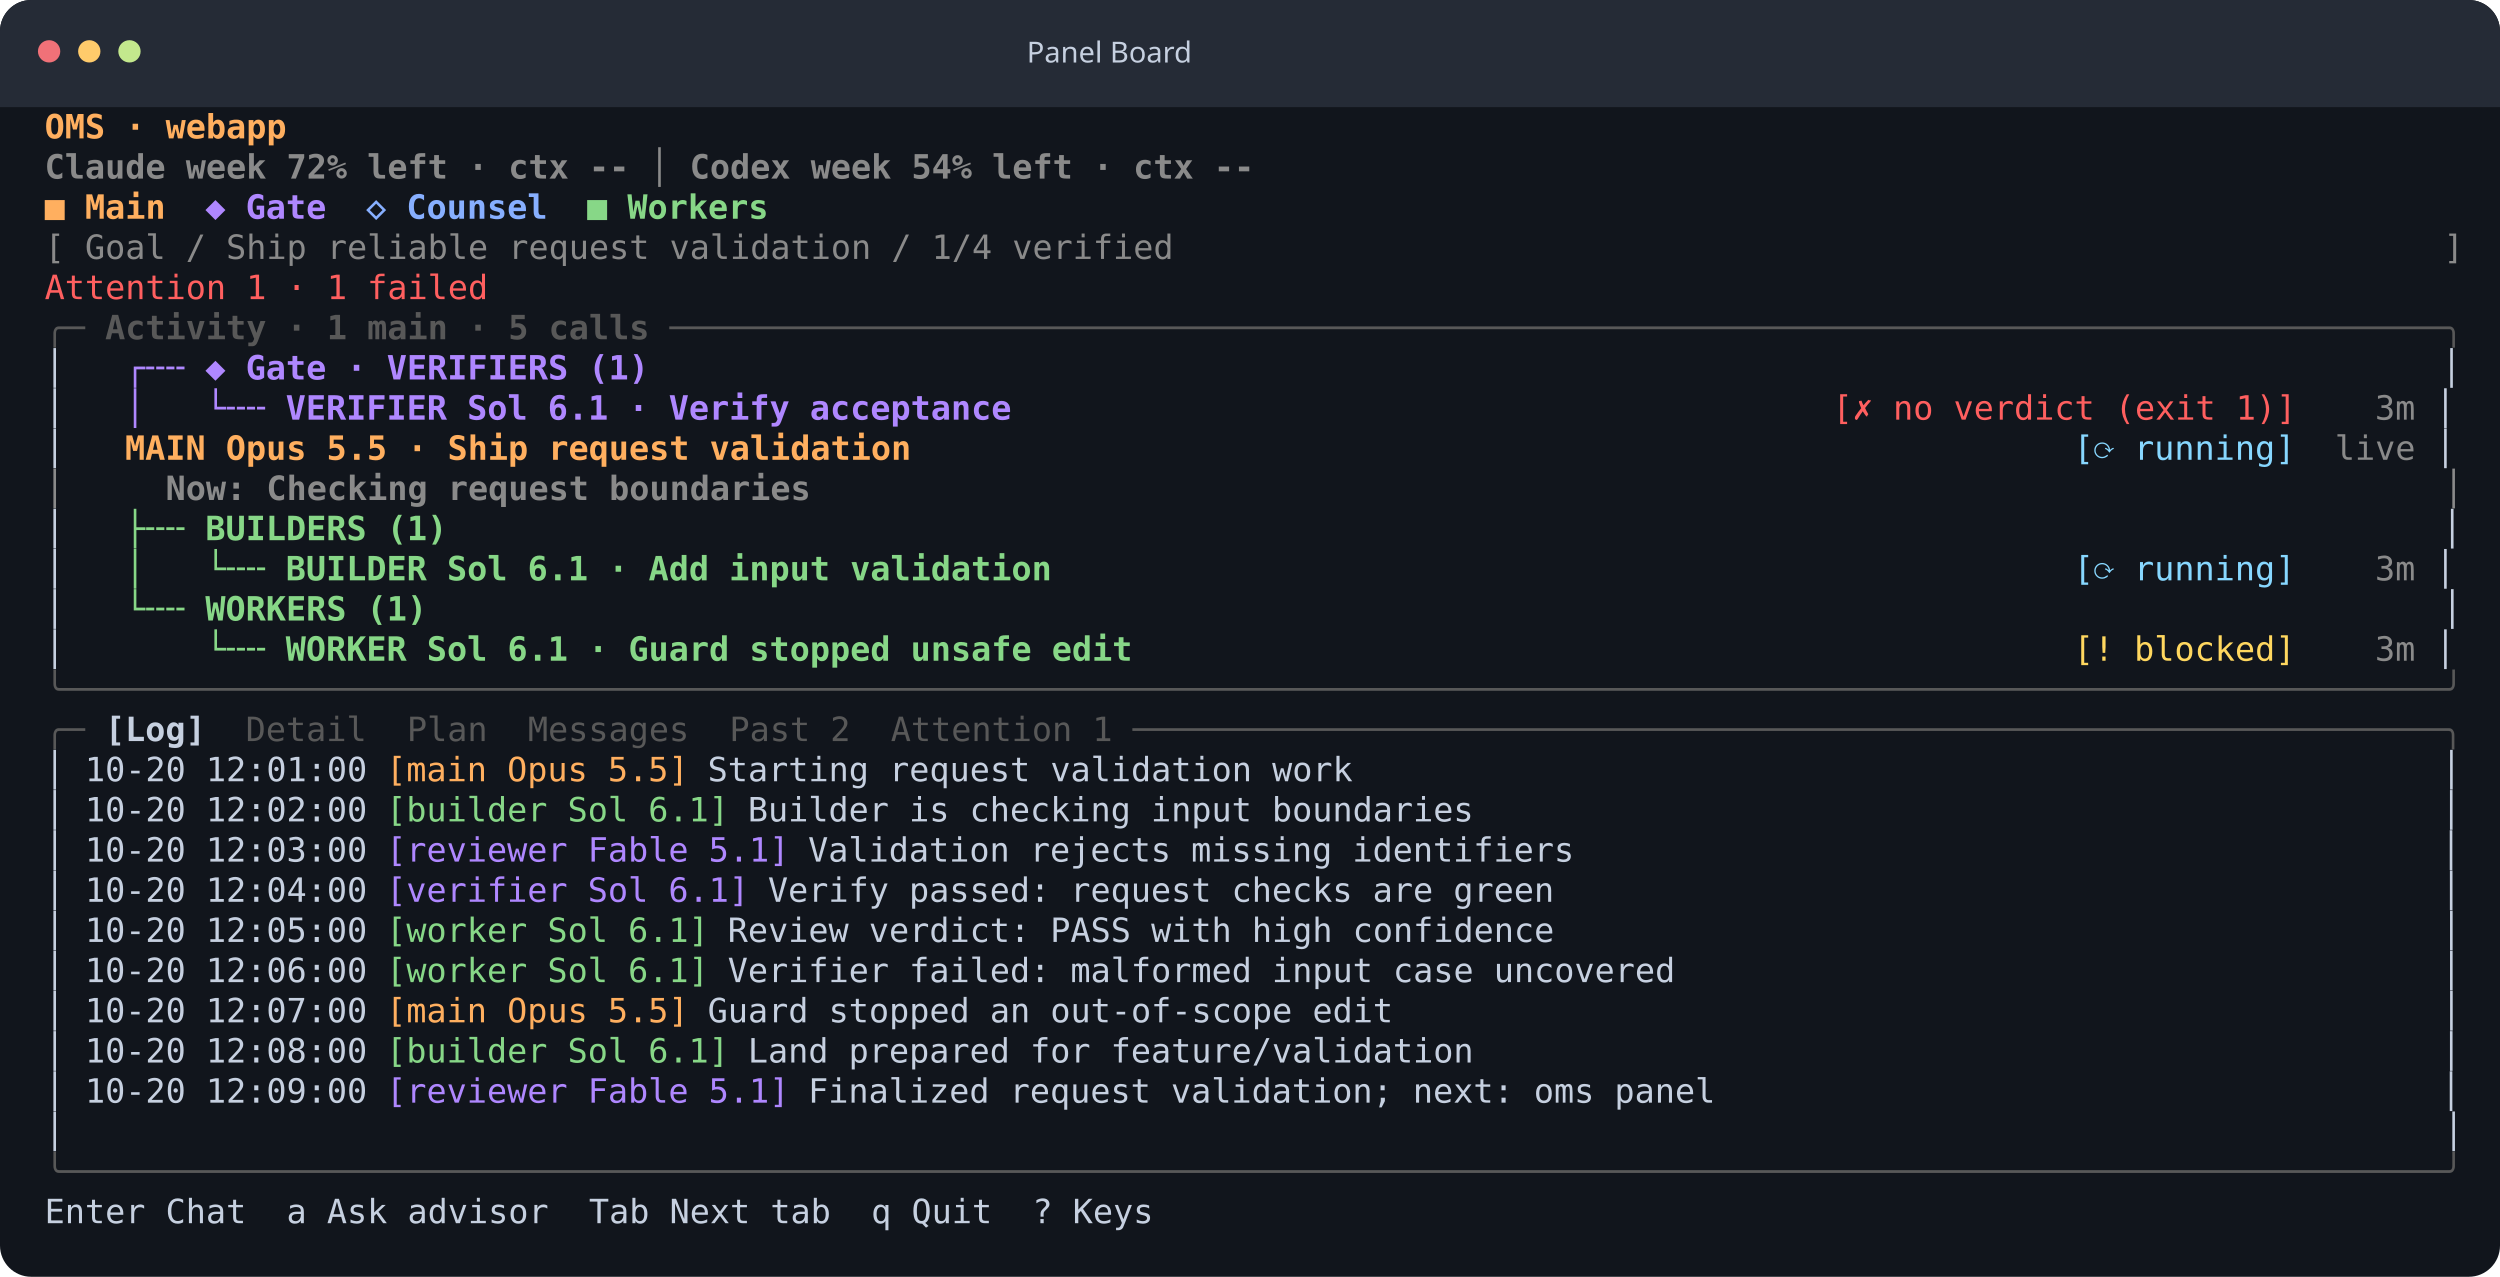
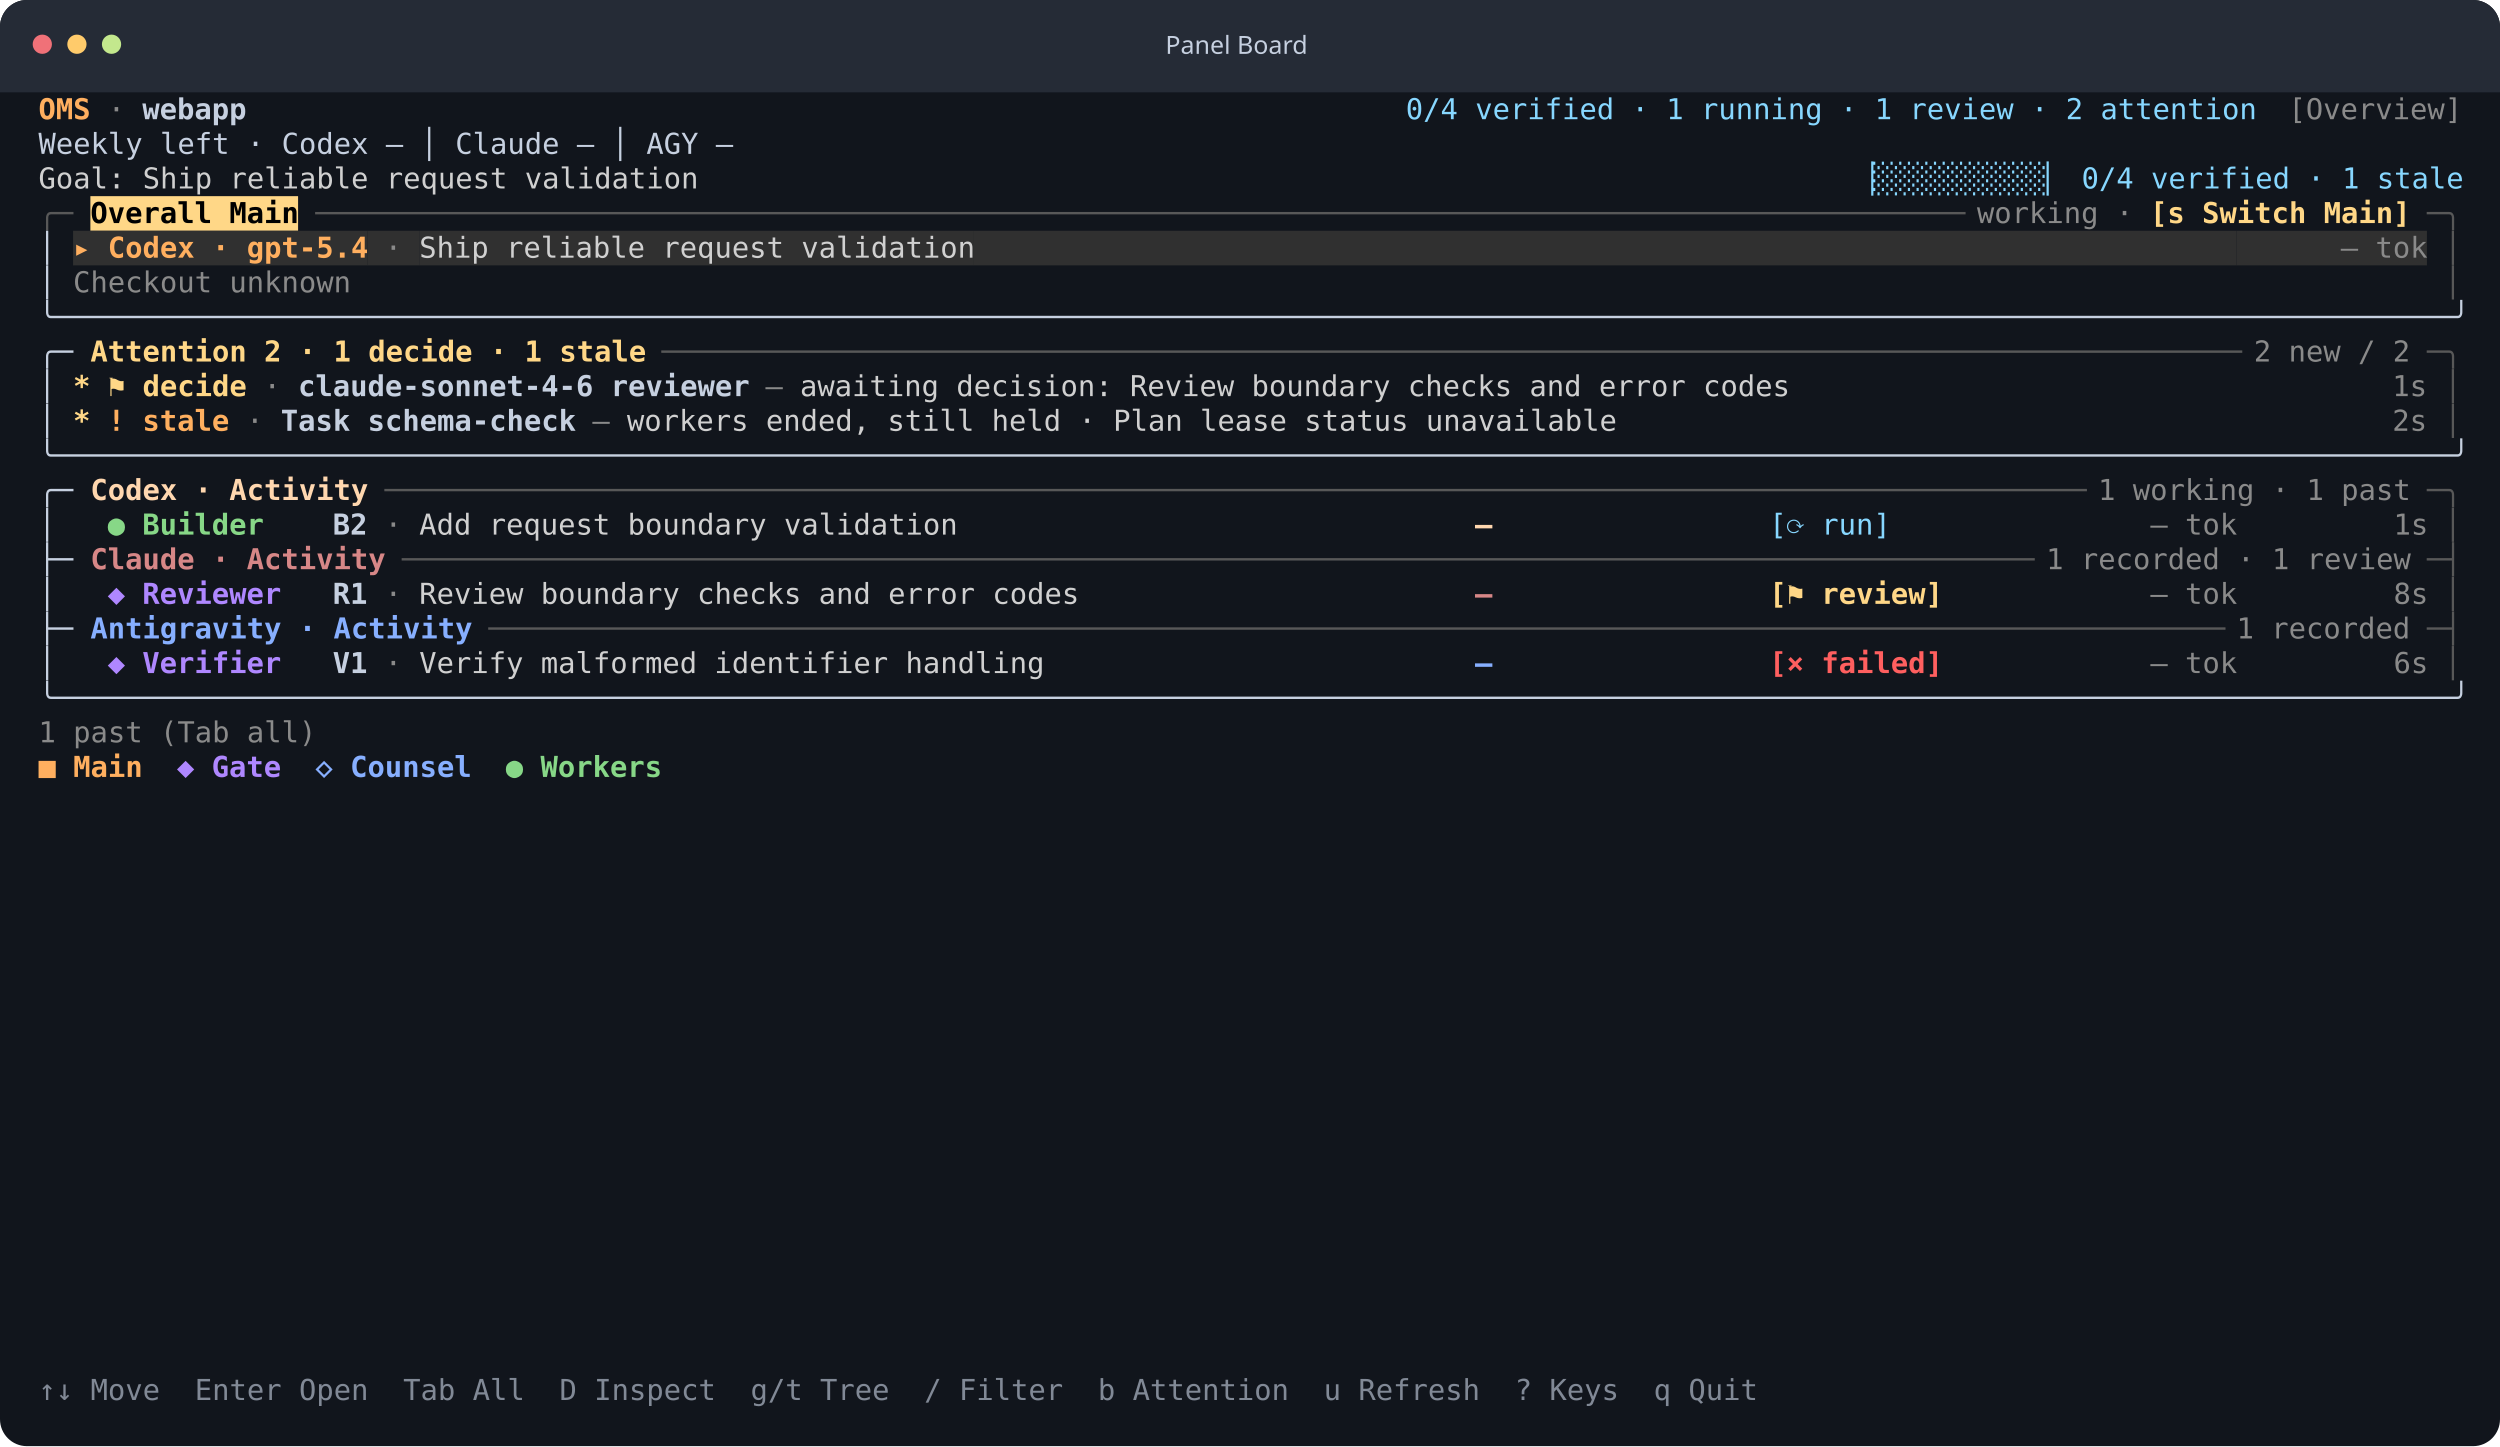
- <svg xmlns="http://www.w3.org/2000/svg" width="1120" height="572" viewBox="0 0 1120 572" font-family="ui-monospace, SFMono-Regular, Menlo, Consolas, &quot;DejaVu Sans Mono&quot;, monospace">
+ <svg xmlns="http://www.w3.org/2000/svg" width="1300" height="752" viewBox="0 0 1300 752" font-family="ui-monospace, SFMono-Regular, Menlo, Consolas, &quot;DejaVu Sans Mono&quot;, monospace">
  <rect width="100%" height="100%" rx="14" fill="#11151c" />
-   <path d="M14 0h1092a14 14 0 0 1 14 14v34H0V14A14 14 0 0 1 14 0z" fill="#252b36" />
+   <path d="M14 0h1272a14 14 0 0 1 14 14v34H0V14A14 14 0 0 1 14 0z" fill="#252b36" />
  <circle cx="22" cy="23" r="5" fill="#f07178" />
  <circle cx="40" cy="23" r="5" fill="#ffcb6b" />
  <circle cx="58" cy="23" r="5" fill="#c3e88d" />
-   <text xml:space="preserve" x="460" y="28" fill="#c6d0e0" font-family="sans-serif" font-size="13" style="white-space: pre">Panel Board</text>
-   <text xml:space="preserve" x="20" y="62" font-size="15px" style="white-space: pre" fill="#ffaf5f" font-weight="700">OMS · webapp</text>
-   <text xml:space="preserve" x="20" y="80" font-size="15px" style="white-space: pre" fill="#8a8a8a" font-weight="700">Claude week 72% left · ctx -- │ Codex week 54% left · ctx --</text>
-   <text xml:space="preserve" x="20" y="98" font-size="15px" style="white-space: pre" fill="#ffaf5f" font-weight="700">■ Main  </text>
-   <text xml:space="preserve" x="92" y="98" font-size="15px" style="white-space: pre" fill="#af87ff" font-weight="700">◆ Gate  </text>
-   <text xml:space="preserve" x="164" y="98" font-size="15px" style="white-space: pre" fill="#87afff" font-weight="700">◇ Counsel  </text>
-   <text xml:space="preserve" x="263" y="98" font-size="15px" style="white-space: pre" fill="#87d787" font-weight="700">■ Workers</text>
-   <text xml:space="preserve" x="20" y="116" font-size="15px" style="white-space: pre" fill="#8a8a8a">[ Goal / Ship reliable request validation / 1/4 verified                                                               ]</text>
-   <text xml:space="preserve" x="20" y="134" font-size="15px" style="white-space: pre" fill="#ff5f5f">Attention 1 · 1 failed</text>
-   <text xml:space="preserve" x="20" y="152" font-size="15px" style="white-space: pre" fill="#585858" font-weight="700">╭─ Activity · 1 main · 5 calls ────────────────────────────────────────────────────────────────────────────────────────╮</text>
-   <text xml:space="preserve" x="20" y="170" font-size="15px" style="white-space: pre" fill="#c6d0e0">│ </text>
-   <text xml:space="preserve" x="38" y="170" font-size="15px" style="white-space: pre" fill="#c6d0e0">  </text>
-   <text xml:space="preserve" x="56" y="170" font-size="15px" style="white-space: pre" fill="#af87ff" font-weight="700">┌╌╌ </text>
-   <text xml:space="preserve" x="92" y="170" font-size="15px" style="white-space: pre" fill="#af87ff" font-weight="700">◆ Gate · VERIFIERS (1)</text>
-   <text xml:space="preserve" x="290" y="170" font-size="15px" style="white-space: pre" fill="#c6d0e0">                                                                                         │</text>
-   <text xml:space="preserve" x="20" y="188" font-size="15px" style="white-space: pre" fill="#c6d0e0">│ </text>
-   <text xml:space="preserve" x="38" y="188" font-size="15px" style="white-space: pre" fill="#c6d0e0">  </text>
-   <text xml:space="preserve" x="56" y="188" font-size="15px" style="white-space: pre" fill="#af87ff" font-weight="700">│   └╌╌ </text>
-   <text xml:space="preserve" x="128" y="188" font-size="15px" style="white-space: pre" fill="#af87ff" font-weight="700">VERIFIER Sol 6.1 · Verify acceptance</text>
-   <text xml:space="preserve" x="452" y="188" font-size="15px" style="white-space: pre" fill="#c6d0e0">                                         </text>
-   <text xml:space="preserve" x="821" y="188" font-size="15px" style="white-space: pre" fill="#ff5f5f">[✗ no verdict (exit 1)]</text>
-   <text xml:space="preserve" x="1028" y="188" font-size="15px" style="white-space: pre" fill="#8a8a8a">  </text>
-   <text xml:space="preserve" x="1046" y="188" font-size="15px" style="white-space: pre" fill="#8a8a8a">  </text>
-   <text xml:space="preserve" x="1064" y="188" font-size="15px" style="white-space: pre" fill="#8a8a8a">3m</text>
-   <text xml:space="preserve" x="1082" y="188" font-size="15px" style="white-space: pre" fill="#c6d0e0"> │</text>
-   <text xml:space="preserve" x="20" y="206" font-size="15px" style="white-space: pre" fill="#c6d0e0">│ </text>
-   <text xml:space="preserve" x="38" y="206" font-size="15px" style="white-space: pre" fill="#c6d0e0">  </text>
-   <text xml:space="preserve" x="56" y="206" font-size="15px" style="white-space: pre" fill="#ffaf5f" font-weight="700">MAIN Opus 5.5 · Ship request validation</text>
-   <text xml:space="preserve" x="407" y="206" font-size="15px" style="white-space: pre" fill="#c6d0e0">                                              </text>
-   <text xml:space="preserve" x="821" y="206" font-size="15px" style="white-space: pre" fill="#8a8a8a">            </text>
-   <text xml:space="preserve" x="929" y="206" font-size="15px" style="white-space: pre" fill="#87d7ff">[⟳ running]</text>
-   <text xml:space="preserve" x="1028" y="206" font-size="15px" style="white-space: pre" fill="#8a8a8a">  </text>
-   <text xml:space="preserve" x="1046" y="206" font-size="15px" style="white-space: pre" fill="#8a8a8a">live</text>
-   <text xml:space="preserve" x="1082" y="206" font-size="15px" style="white-space: pre" fill="#c6d0e0"> │</text>
-   <text xml:space="preserve" x="20" y="224" font-size="15px" style="white-space: pre" fill="#8a8a8a" font-weight="700">│     Now: Checking request boundaries                                                                                 │</text>
-   <text xml:space="preserve" x="20" y="242" font-size="15px" style="white-space: pre" fill="#c6d0e0">│ </text>
-   <text xml:space="preserve" x="38" y="242" font-size="15px" style="white-space: pre" fill="#c6d0e0">  </text>
-   <text xml:space="preserve" x="56" y="242" font-size="15px" style="white-space: pre" fill="#87d787" font-weight="700">├╌╌ </text>
-   <text xml:space="preserve" x="92" y="242" font-size="15px" style="white-space: pre" fill="#87d787" font-weight="700">BUILDERS (1)</text>
-   <text xml:space="preserve" x="200" y="242" font-size="15px" style="white-space: pre" fill="#c6d0e0">                                                                                                   │</text>
-   <text xml:space="preserve" x="20" y="260" font-size="15px" style="white-space: pre" fill="#c6d0e0">│ </text>
-   <text xml:space="preserve" x="38" y="260" font-size="15px" style="white-space: pre" fill="#c6d0e0">  </text>
-   <text xml:space="preserve" x="56" y="260" font-size="15px" style="white-space: pre" fill="#87d787" font-weight="700">│   └╌╌ </text>
-   <text xml:space="preserve" x="128" y="260" font-size="15px" style="white-space: pre" fill="#87d787" font-weight="700">BUILDER Sol 6.1 · Add input validation</text>
-   <text xml:space="preserve" x="470" y="260" font-size="15px" style="white-space: pre" fill="#c6d0e0">                                       </text>
-   <text xml:space="preserve" x="821" y="260" font-size="15px" style="white-space: pre" fill="#8a8a8a">            </text>
-   <text xml:space="preserve" x="929" y="260" font-size="15px" style="white-space: pre" fill="#87d7ff">[⟳ running]</text>
-   <text xml:space="preserve" x="1028" y="260" font-size="15px" style="white-space: pre" fill="#8a8a8a">  </text>
-   <text xml:space="preserve" x="1046" y="260" font-size="15px" style="white-space: pre" fill="#8a8a8a">  </text>
-   <text xml:space="preserve" x="1064" y="260" font-size="15px" style="white-space: pre" fill="#8a8a8a">3m</text>
-   <text xml:space="preserve" x="1082" y="260" font-size="15px" style="white-space: pre" fill="#c6d0e0"> │</text>
-   <text xml:space="preserve" x="20" y="278" font-size="15px" style="white-space: pre" fill="#c6d0e0">│ </text>
-   <text xml:space="preserve" x="38" y="278" font-size="15px" style="white-space: pre" fill="#c6d0e0">  </text>
-   <text xml:space="preserve" x="56" y="278" font-size="15px" style="white-space: pre" fill="#87d787" font-weight="700">└╌╌ </text>
-   <text xml:space="preserve" x="92" y="278" font-size="15px" style="white-space: pre" fill="#87d787" font-weight="700">WORKERS (1)</text>
-   <text xml:space="preserve" x="191" y="278" font-size="15px" style="white-space: pre" fill="#c6d0e0">                                                                                                    │</text>
-   <text xml:space="preserve" x="20" y="296" font-size="15px" style="white-space: pre" fill="#c6d0e0">│ </text>
-   <text xml:space="preserve" x="38" y="296" font-size="15px" style="white-space: pre" fill="#c6d0e0">  </text>
-   <text xml:space="preserve" x="56" y="296" font-size="15px" style="white-space: pre" fill="#87d787" font-weight="700">    └╌╌ </text>
-   <text xml:space="preserve" x="128" y="296" font-size="15px" style="white-space: pre" fill="#87d787" font-weight="700">WORKER Sol 6.1 · Guard stopped unsafe edit</text>
-   <text xml:space="preserve" x="506" y="296" font-size="15px" style="white-space: pre" fill="#c6d0e0">                                   </text>
-   <text xml:space="preserve" x="821" y="296" font-size="15px" style="white-space: pre" fill="#8a8a8a">            </text>
-   <text xml:space="preserve" x="929" y="296" font-size="15px" style="white-space: pre" fill="#ffd75f">[! blocked]</text>
-   <text xml:space="preserve" x="1028" y="296" font-size="15px" style="white-space: pre" fill="#8a8a8a">  </text>
-   <text xml:space="preserve" x="1046" y="296" font-size="15px" style="white-space: pre" fill="#8a8a8a">  </text>
-   <text xml:space="preserve" x="1064" y="296" font-size="15px" style="white-space: pre" fill="#8a8a8a">3m</text>
-   <text xml:space="preserve" x="1082" y="296" font-size="15px" style="white-space: pre" fill="#c6d0e0"> │</text>
-   <text xml:space="preserve" x="20" y="314" font-size="15px" style="white-space: pre" fill="#585858" font-weight="700">╰──────────────────────────────────────────────────────────────────────────────────────────────────────────────────────╯</text>
-   <text xml:space="preserve" x="20" y="332" font-size="15px" style="white-space: pre" fill="#585858">╭─ </text>
-   <text xml:space="preserve" x="47" y="332" font-size="15px" style="white-space: pre" fill="#c6d0e0" font-weight="700">[Log]</text>
-   <text xml:space="preserve" x="92" y="332" font-size="15px" style="white-space: pre" fill="#585858">  Detail  Plan  Messages  Past 2  Attention 1 ─────────────────────────────────────────────────────────────────╮</text>
-   <text xml:space="preserve" x="20" y="350" font-size="15px" style="white-space: pre" fill="#c6d0e0">│ 10-20 12:01:00 </text>
-   <text xml:space="preserve" x="173" y="350" font-size="15px" style="white-space: pre" fill="#ffaf5f">[main Opus 5.5]</text>
-   <text xml:space="preserve" x="308" y="350" font-size="15px" style="white-space: pre" fill="#c6d0e0"> Starting request validation work                                                      │</text>
-   <text xml:space="preserve" x="20" y="368" font-size="15px" style="white-space: pre" fill="#c6d0e0">│ 10-20 12:02:00 </text>
-   <text xml:space="preserve" x="173" y="368" font-size="15px" style="white-space: pre" fill="#87d787">[builder Sol 6.1]</text>
-   <text xml:space="preserve" x="326" y="368" font-size="15px" style="white-space: pre" fill="#c6d0e0"> Builder is checking input boundaries                                                │</text>
-   <text xml:space="preserve" x="20" y="386" font-size="15px" style="white-space: pre" fill="#c6d0e0">│ 10-20 12:03:00 </text>
-   <text xml:space="preserve" x="173" y="386" font-size="15px" style="white-space: pre" fill="#af87ff">[reviewer Fable 5.1]</text>
-   <text xml:space="preserve" x="353" y="386" font-size="15px" style="white-space: pre" fill="#c6d0e0"> Validation rejects missing identifiers                                           │</text>
-   <text xml:space="preserve" x="20" y="404" font-size="15px" style="white-space: pre" fill="#c6d0e0">│ 10-20 12:04:00 </text>
-   <text xml:space="preserve" x="173" y="404" font-size="15px" style="white-space: pre" fill="#af87ff">[verifier Sol 6.1]</text>
-   <text xml:space="preserve" x="335" y="404" font-size="15px" style="white-space: pre" fill="#c6d0e0"> Verify passed: request checks are green                                            │</text>
-   <text xml:space="preserve" x="20" y="422" font-size="15px" style="white-space: pre" fill="#c6d0e0">│ 10-20 12:05:00 </text>
-   <text xml:space="preserve" x="173" y="422" font-size="15px" style="white-space: pre" fill="#87d787">[worker Sol 6.1]</text>
-   <text xml:space="preserve" x="317" y="422" font-size="15px" style="white-space: pre" fill="#c6d0e0"> Review verdict: PASS with high confidence                                            │</text>
-   <text xml:space="preserve" x="20" y="440" font-size="15px" style="white-space: pre" fill="#c6d0e0">│ 10-20 12:06:00 </text>
-   <text xml:space="preserve" x="173" y="440" font-size="15px" style="white-space: pre" fill="#87d787">[worker Sol 6.1]</text>
-   <text xml:space="preserve" x="317" y="440" font-size="15px" style="white-space: pre" fill="#c6d0e0"> Verifier failed: malformed input case uncovered                                      │</text>
-   <text xml:space="preserve" x="20" y="458" font-size="15px" style="white-space: pre" fill="#c6d0e0">│ 10-20 12:07:00 </text>
-   <text xml:space="preserve" x="173" y="458" font-size="15px" style="white-space: pre" fill="#ffaf5f">[main Opus 5.5]</text>
-   <text xml:space="preserve" x="308" y="458" font-size="15px" style="white-space: pre" fill="#c6d0e0"> Guard stopped an out-of-scope edit                                                    │</text>
-   <text xml:space="preserve" x="20" y="476" font-size="15px" style="white-space: pre" fill="#c6d0e0">│ 10-20 12:08:00 </text>
-   <text xml:space="preserve" x="173" y="476" font-size="15px" style="white-space: pre" fill="#87d787">[builder Sol 6.1]</text>
-   <text xml:space="preserve" x="326" y="476" font-size="15px" style="white-space: pre" fill="#c6d0e0"> Land prepared for feature/validation                                                │</text>
-   <text xml:space="preserve" x="20" y="494" font-size="15px" style="white-space: pre" fill="#c6d0e0">│ 10-20 12:09:00 </text>
-   <text xml:space="preserve" x="173" y="494" font-size="15px" style="white-space: pre" fill="#af87ff">[reviewer Fable 5.1]</text>
-   <text xml:space="preserve" x="353" y="494" font-size="15px" style="white-space: pre" fill="#c6d0e0"> Finalized request validation; next: oms panel                                    │</text>
-   <text xml:space="preserve" x="20" y="512" font-size="15px" style="white-space: pre" fill="#c6d0e0">│                                                                                                                      │</text>
-   <text xml:space="preserve" x="20" y="530" font-size="15px" style="white-space: pre" fill="#585858">╰──────────────────────────────────────────────────────────────────────────────────────────────────────────────────────╯</text>
-   <text xml:space="preserve" x="20" y="548" font-size="15px" style="white-space: pre" fill="#c6d0e0">Enter Chat  a Ask advisor  Tab Next tab  q Quit  ? Keys</text>
+   <text xml:space="preserve" x="606" y="28" fill="#c6d0e0" font-family="sans-serif" font-size="13" style="white-space: pre">Panel Board</text>
+   <text xml:space="preserve" x="20" y="62" font-size="15px" style="white-space: pre" fill="#ffaf5f" font-weight="700">OMS</text>
+   <text xml:space="preserve" x="47" y="62" font-size="15px" style="white-space: pre" fill="#8a8a8a"> · </text>
+   <text xml:space="preserve" x="74" y="62" font-size="15px" style="white-space: pre" fill="#c6d0e0" font-weight="700">webapp</text>
+   <text xml:space="preserve" x="731" y="62" font-size="15px" style="white-space: pre" fill="#87d7ff">0/4 verified · 1 running · 1 review · 2 attention</text>
+   <text xml:space="preserve" x="1190" y="62" font-size="15px" style="white-space: pre" fill="#8a8a8a">[Overview]</text>
+   <text xml:space="preserve" x="20" y="80" font-size="15px" style="white-space: pre" fill="#c6d0e0">Weekly left · Codex — │ Claude — │ AGY —</text>
+   <text xml:space="preserve" x="20" y="98" font-size="15px" style="white-space: pre" fill="#d0d0d0">Goal: Ship reliable request validation</text>
+   <text xml:space="preserve" x="965" y="98" font-size="15px" style="white-space: pre" fill="#87d7ff">▕░░░░░░░░░░▏ 0/4 verified · 1 stale</text>
+   <text xml:space="preserve" x="20" y="116" font-size="15px" style="white-space: pre" fill="#585858">╭─ </text>
+   <rect x="47" y="102" width="108" height="18" fill="#ffd787" />
+   <text xml:space="preserve" x="47" y="116" font-size="15px" style="white-space: pre" fill="#000000" font-weight="700">Overall Main</text>
+   <text xml:space="preserve" x="164" y="116" font-size="15px" style="white-space: pre" fill="#585858">───────────────────────────────────────────────────────────────────────────────────────────────</text>
+   <text xml:space="preserve" x="1028" y="116" font-size="15px" style="white-space: pre" fill="#8a8a8a">working · </text>
+   <text xml:space="preserve" x="1118" y="116" font-size="15px" style="white-space: pre" fill="#ffd787" font-weight="700">[s Switch Main]</text>
+   <text xml:space="preserve" x="1253" y="116" font-size="15px" style="white-space: pre" fill="#585858"> ─╮</text>
+   <text xml:space="preserve" x="20" y="134" font-size="15px" style="white-space: pre" fill="#c6d0e0">│</text>
+   <rect x="38" y="120" width="153" height="18" fill="#303030" />
+   <text xml:space="preserve" x="38" y="134" font-size="15px" style="white-space: pre" fill="#ffaf5f" font-weight="700">▸ Codex · gpt-5.4</text>
+   <rect x="191" y="120" width="27" height="18" fill="#303030" />
+   <text xml:space="preserve" x="191" y="134" font-size="15px" style="white-space: pre" fill="#8a8a8a"> · </text>
+   <rect x="218" y="120" width="288" height="18" fill="#303030" />
+   <text xml:space="preserve" x="218" y="134" font-size="15px" style="white-space: pre" fill="#d0d0d0">Ship reliable request validation</text>
+   <rect x="506" y="120" width="657" height="18" fill="#303030" />
+   <text xml:space="preserve" x="506" y="134" font-size="15px" style="white-space: pre" fill="#c6d0e0">                                                                         </text>
+   <rect x="1163" y="120" width="99" height="18" fill="#303030" />
+   <text xml:space="preserve" x="1163" y="134" font-size="15px" style="white-space: pre" fill="#8a8a8a">      — tok</text>
+   <text xml:space="preserve" x="1271" y="134" font-size="15px" style="white-space: pre" fill="#585858">│</text>
+   <text xml:space="preserve" x="20" y="152" font-size="15px" style="white-space: pre" fill="#c6d0e0">│</text>
+   <text xml:space="preserve" x="38" y="152" font-size="15px" style="white-space: pre" fill="#8a8a8a">Checkout unknown</text>
+   <text xml:space="preserve" x="1271" y="152" font-size="15px" style="white-space: pre" fill="#585858">│</text>
+   <text xml:space="preserve" x="20" y="170" font-size="15px" style="white-space: pre" fill="#c6d0e0">╰──────────────────────────────────────────────────────────────────────────────────────────────────────────────────────────────────────────╯</text>
+   <text xml:space="preserve" x="20" y="188" font-size="15px" style="white-space: pre" fill="#c6d0e0">╭─ </text>
+   <text xml:space="preserve" x="47" y="188" font-size="15px" style="white-space: pre" fill="#ffd787" font-weight="700">Attention 2 · 1 decide · 1 stale</text>
+   <text xml:space="preserve" x="344" y="188" font-size="15px" style="white-space: pre" fill="#585858">───────────────────────────────────────────────────────────────────────────────────────────</text>
+   <text xml:space="preserve" x="1172" y="188" font-size="15px" style="white-space: pre" fill="#8a8a8a">2 new / 2</text>
+   <text xml:space="preserve" x="1253" y="188" font-size="15px" style="white-space: pre" fill="#585858"> ─╮</text>
+   <text xml:space="preserve" x="20" y="206" font-size="15px" style="white-space: pre" fill="#c6d0e0">│</text>
+   <text xml:space="preserve" x="38" y="206" font-size="15px" style="white-space: pre" fill="#ffd787" font-weight="700">* ⚑ decide</text>
+   <text xml:space="preserve" x="128" y="206" font-size="15px" style="white-space: pre" fill="#8a8a8a"> · </text>
+   <text xml:space="preserve" x="155" y="206" font-size="15px" style="white-space: pre" fill="#c6d0e0" font-weight="700">claude-sonnet-4-6 reviewer</text>
+   <text xml:space="preserve" x="389" y="206" font-size="15px" style="white-space: pre" fill="#8a8a8a"> — </text>
+   <text xml:space="preserve" x="416" y="206" font-size="15px" style="white-space: pre" fill="#d0d0d0">awaiting decision: Review boundary checks and error codes</text>
+   <text xml:space="preserve" x="1244" y="206" font-size="15px" style="white-space: pre" fill="#8a8a8a">1s</text>
+   <text xml:space="preserve" x="1271" y="206" font-size="15px" style="white-space: pre" fill="#585858">│</text>
+   <text xml:space="preserve" x="20" y="224" font-size="15px" style="white-space: pre" fill="#c6d0e0">│</text>
+   <text xml:space="preserve" x="38" y="224" font-size="15px" style="white-space: pre" fill="#ffd787" font-weight="700">* </text>
+   <text xml:space="preserve" x="56" y="224" font-size="15px" style="white-space: pre" fill="#ffaf5f" font-weight="700">! stale</text>
+   <text xml:space="preserve" x="119" y="224" font-size="15px" style="white-space: pre" fill="#8a8a8a"> · </text>
+   <text xml:space="preserve" x="146" y="224" font-size="15px" style="white-space: pre" fill="#c6d0e0" font-weight="700">Task schema-check</text>
+   <text xml:space="preserve" x="299" y="224" font-size="15px" style="white-space: pre" fill="#8a8a8a"> — </text>
+   <text xml:space="preserve" x="326" y="224" font-size="15px" style="white-space: pre" fill="#d0d0d0">workers ended, still held · Plan lease status unavailable</text>
+   <text xml:space="preserve" x="1244" y="224" font-size="15px" style="white-space: pre" fill="#8a8a8a">2s</text>
+   <text xml:space="preserve" x="1271" y="224" font-size="15px" style="white-space: pre" fill="#585858">│</text>
+   <text xml:space="preserve" x="20" y="242" font-size="15px" style="white-space: pre" fill="#c6d0e0">╰──────────────────────────────────────────────────────────────────────────────────────────────────────────────────────────────────────────╯</text>
+   <text xml:space="preserve" x="20" y="260" font-size="15px" style="white-space: pre" fill="#c6d0e0">╭─ </text>
+   <text xml:space="preserve" x="47" y="260" font-size="15px" style="white-space: pre" fill="#ffd7af" font-weight="700">Codex · Activity</text>
+   <text xml:space="preserve" x="200" y="260" font-size="15px" style="white-space: pre" fill="#585858">──────────────────────────────────────────────────────────────────────────────────────────────────</text>
+   <text xml:space="preserve" x="1091" y="260" font-size="15px" style="white-space: pre" fill="#8a8a8a">1 working · 1 past</text>
+   <text xml:space="preserve" x="1253" y="260" font-size="15px" style="white-space: pre" fill="#585858"> ─╮</text>
+   <text xml:space="preserve" x="20" y="278" font-size="15px" style="white-space: pre" fill="#c6d0e0">│</text>
+   <text xml:space="preserve" x="56" y="278" font-size="15px" style="white-space: pre" fill="#87d787" font-weight="700">●</text>
+   <text xml:space="preserve" x="74" y="278" font-size="15px" style="white-space: pre" fill="#87d787" font-weight="700">Builder</text>
+   <text xml:space="preserve" x="173" y="278" font-size="15px" style="white-space: pre" fill="#c6d0e0" font-weight="700">B2</text>
+   <text xml:space="preserve" x="191" y="278" font-size="15px" style="white-space: pre" fill="#8a8a8a"> · </text>
+   <text xml:space="preserve" x="218" y="278" font-size="15px" style="white-space: pre" fill="#d0d0d0">Add request boundary validation</text>
+   <text xml:space="preserve" x="767" y="278" font-size="15px" style="white-space: pre" fill="#ffd7af" font-weight="700">—              </text>
+   <text xml:space="preserve" x="920" y="278" font-size="15px" style="white-space: pre" fill="#87d7ff">[⟳ run]       </text>
+   <text xml:space="preserve" x="1064" y="278" font-size="15px" style="white-space: pre" fill="#8a8a8a">      — tok         1s</text>
+   <text xml:space="preserve" x="1271" y="278" font-size="15px" style="white-space: pre" fill="#585858">│</text>
+   <text xml:space="preserve" x="20" y="296" font-size="15px" style="white-space: pre" fill="#c6d0e0">├─ </text>
+   <text xml:space="preserve" x="47" y="296" font-size="15px" style="white-space: pre" fill="#d78787" font-weight="700">Claude · Activity</text>
+   <text xml:space="preserve" x="209" y="296" font-size="15px" style="white-space: pre" fill="#585858">──────────────────────────────────────────────────────────────────────────────────────────────</text>
+   <text xml:space="preserve" x="1064" y="296" font-size="15px" style="white-space: pre" fill="#8a8a8a">1 recorded · 1 review</text>
+   <text xml:space="preserve" x="1253" y="296" font-size="15px" style="white-space: pre" fill="#585858"> ─┤</text>
+   <text xml:space="preserve" x="20" y="314" font-size="15px" style="white-space: pre" fill="#c6d0e0">│</text>
+   <text xml:space="preserve" x="56" y="314" font-size="15px" style="white-space: pre" fill="#af87ff" font-weight="700">◆</text>
+   <text xml:space="preserve" x="74" y="314" font-size="15px" style="white-space: pre" fill="#af87ff" font-weight="700">Reviewer</text>
+   <text xml:space="preserve" x="173" y="314" font-size="15px" style="white-space: pre" fill="#c6d0e0" font-weight="700">R1</text>
+   <text xml:space="preserve" x="191" y="314" font-size="15px" style="white-space: pre" fill="#8a8a8a"> · </text>
+   <text xml:space="preserve" x="218" y="314" font-size="15px" style="white-space: pre" fill="#d0d0d0">Review boundary checks and error codes</text>
+   <text xml:space="preserve" x="767" y="314" font-size="15px" style="white-space: pre" fill="#d78787" font-weight="700">—              </text>
+   <text xml:space="preserve" x="920" y="314" font-size="15px" style="white-space: pre" fill="#ffd787" font-weight="700">[⚑ review]    </text>
+   <text xml:space="preserve" x="1064" y="314" font-size="15px" style="white-space: pre" fill="#8a8a8a">      — tok         8s</text>
+   <text xml:space="preserve" x="1271" y="314" font-size="15px" style="white-space: pre" fill="#585858">│</text>
+   <text xml:space="preserve" x="20" y="332" font-size="15px" style="white-space: pre" fill="#c6d0e0">├─ </text>
+   <text xml:space="preserve" x="47" y="332" font-size="15px" style="white-space: pre" fill="#87afff" font-weight="700">Antigravity · Activity</text>
+   <text xml:space="preserve" x="254" y="332" font-size="15px" style="white-space: pre" fill="#585858">────────────────────────────────────────────────────────────────────────────────────────────────────</text>
+   <text xml:space="preserve" x="1163" y="332" font-size="15px" style="white-space: pre" fill="#8a8a8a">1 recorded</text>
+   <text xml:space="preserve" x="1253" y="332" font-size="15px" style="white-space: pre" fill="#585858"> ─┤</text>
+   <text xml:space="preserve" x="20" y="350" font-size="15px" style="white-space: pre" fill="#c6d0e0">│</text>
+   <text xml:space="preserve" x="56" y="350" font-size="15px" style="white-space: pre" fill="#af87ff" font-weight="700">◆</text>
+   <text xml:space="preserve" x="74" y="350" font-size="15px" style="white-space: pre" fill="#af87ff" font-weight="700">Verifier</text>
+   <text xml:space="preserve" x="173" y="350" font-size="15px" style="white-space: pre" fill="#c6d0e0" font-weight="700">V1</text>
+   <text xml:space="preserve" x="191" y="350" font-size="15px" style="white-space: pre" fill="#8a8a8a"> · </text>
+   <text xml:space="preserve" x="218" y="350" font-size="15px" style="white-space: pre" fill="#d0d0d0">Verify malformed identifier handling</text>
+   <text xml:space="preserve" x="767" y="350" font-size="15px" style="white-space: pre" fill="#87afff" font-weight="700">—              </text>
+   <text xml:space="preserve" x="920" y="350" font-size="15px" style="white-space: pre" fill="#ff5f5f" font-weight="700">[× failed]    </text>
+   <text xml:space="preserve" x="1064" y="350" font-size="15px" style="white-space: pre" fill="#8a8a8a">      — tok         6s</text>
+   <text xml:space="preserve" x="1271" y="350" font-size="15px" style="white-space: pre" fill="#585858">│</text>
+   <text xml:space="preserve" x="20" y="368" font-size="15px" style="white-space: pre" fill="#c6d0e0">╰──────────────────────────────────────────────────────────────────────────────────────────────────────────────────────────────────────────╯</text>
+   <text xml:space="preserve" x="20" y="386" font-size="15px" style="white-space: pre" fill="#8a8a8a">1 past (Tab all)</text>
+   <text xml:space="preserve" x="20" y="404" font-size="15px" style="white-space: pre" fill="#ffaf5f" font-weight="700">■ Main  </text>
+   <text xml:space="preserve" x="92" y="404" font-size="15px" style="white-space: pre" fill="#af87ff" font-weight="700">◆ Gate  </text>
+   <text xml:space="preserve" x="164" y="404" font-size="15px" style="white-space: pre" fill="#87afff" font-weight="700">◇ Counsel  </text>
+   <text xml:space="preserve" x="263" y="404" font-size="15px" style="white-space: pre" fill="#87d787" font-weight="700">● Workers</text>
+   <text xml:space="preserve" x="20" y="728" font-size="15px" style="white-space: pre" fill="#c6d0e0" opacity="0.62">↑↓ Move  Enter Open  Tab All  D Inspect  g/t Tree  / Filter  b Attention  u Refresh  ? Keys  q Quit</text>
</svg>
